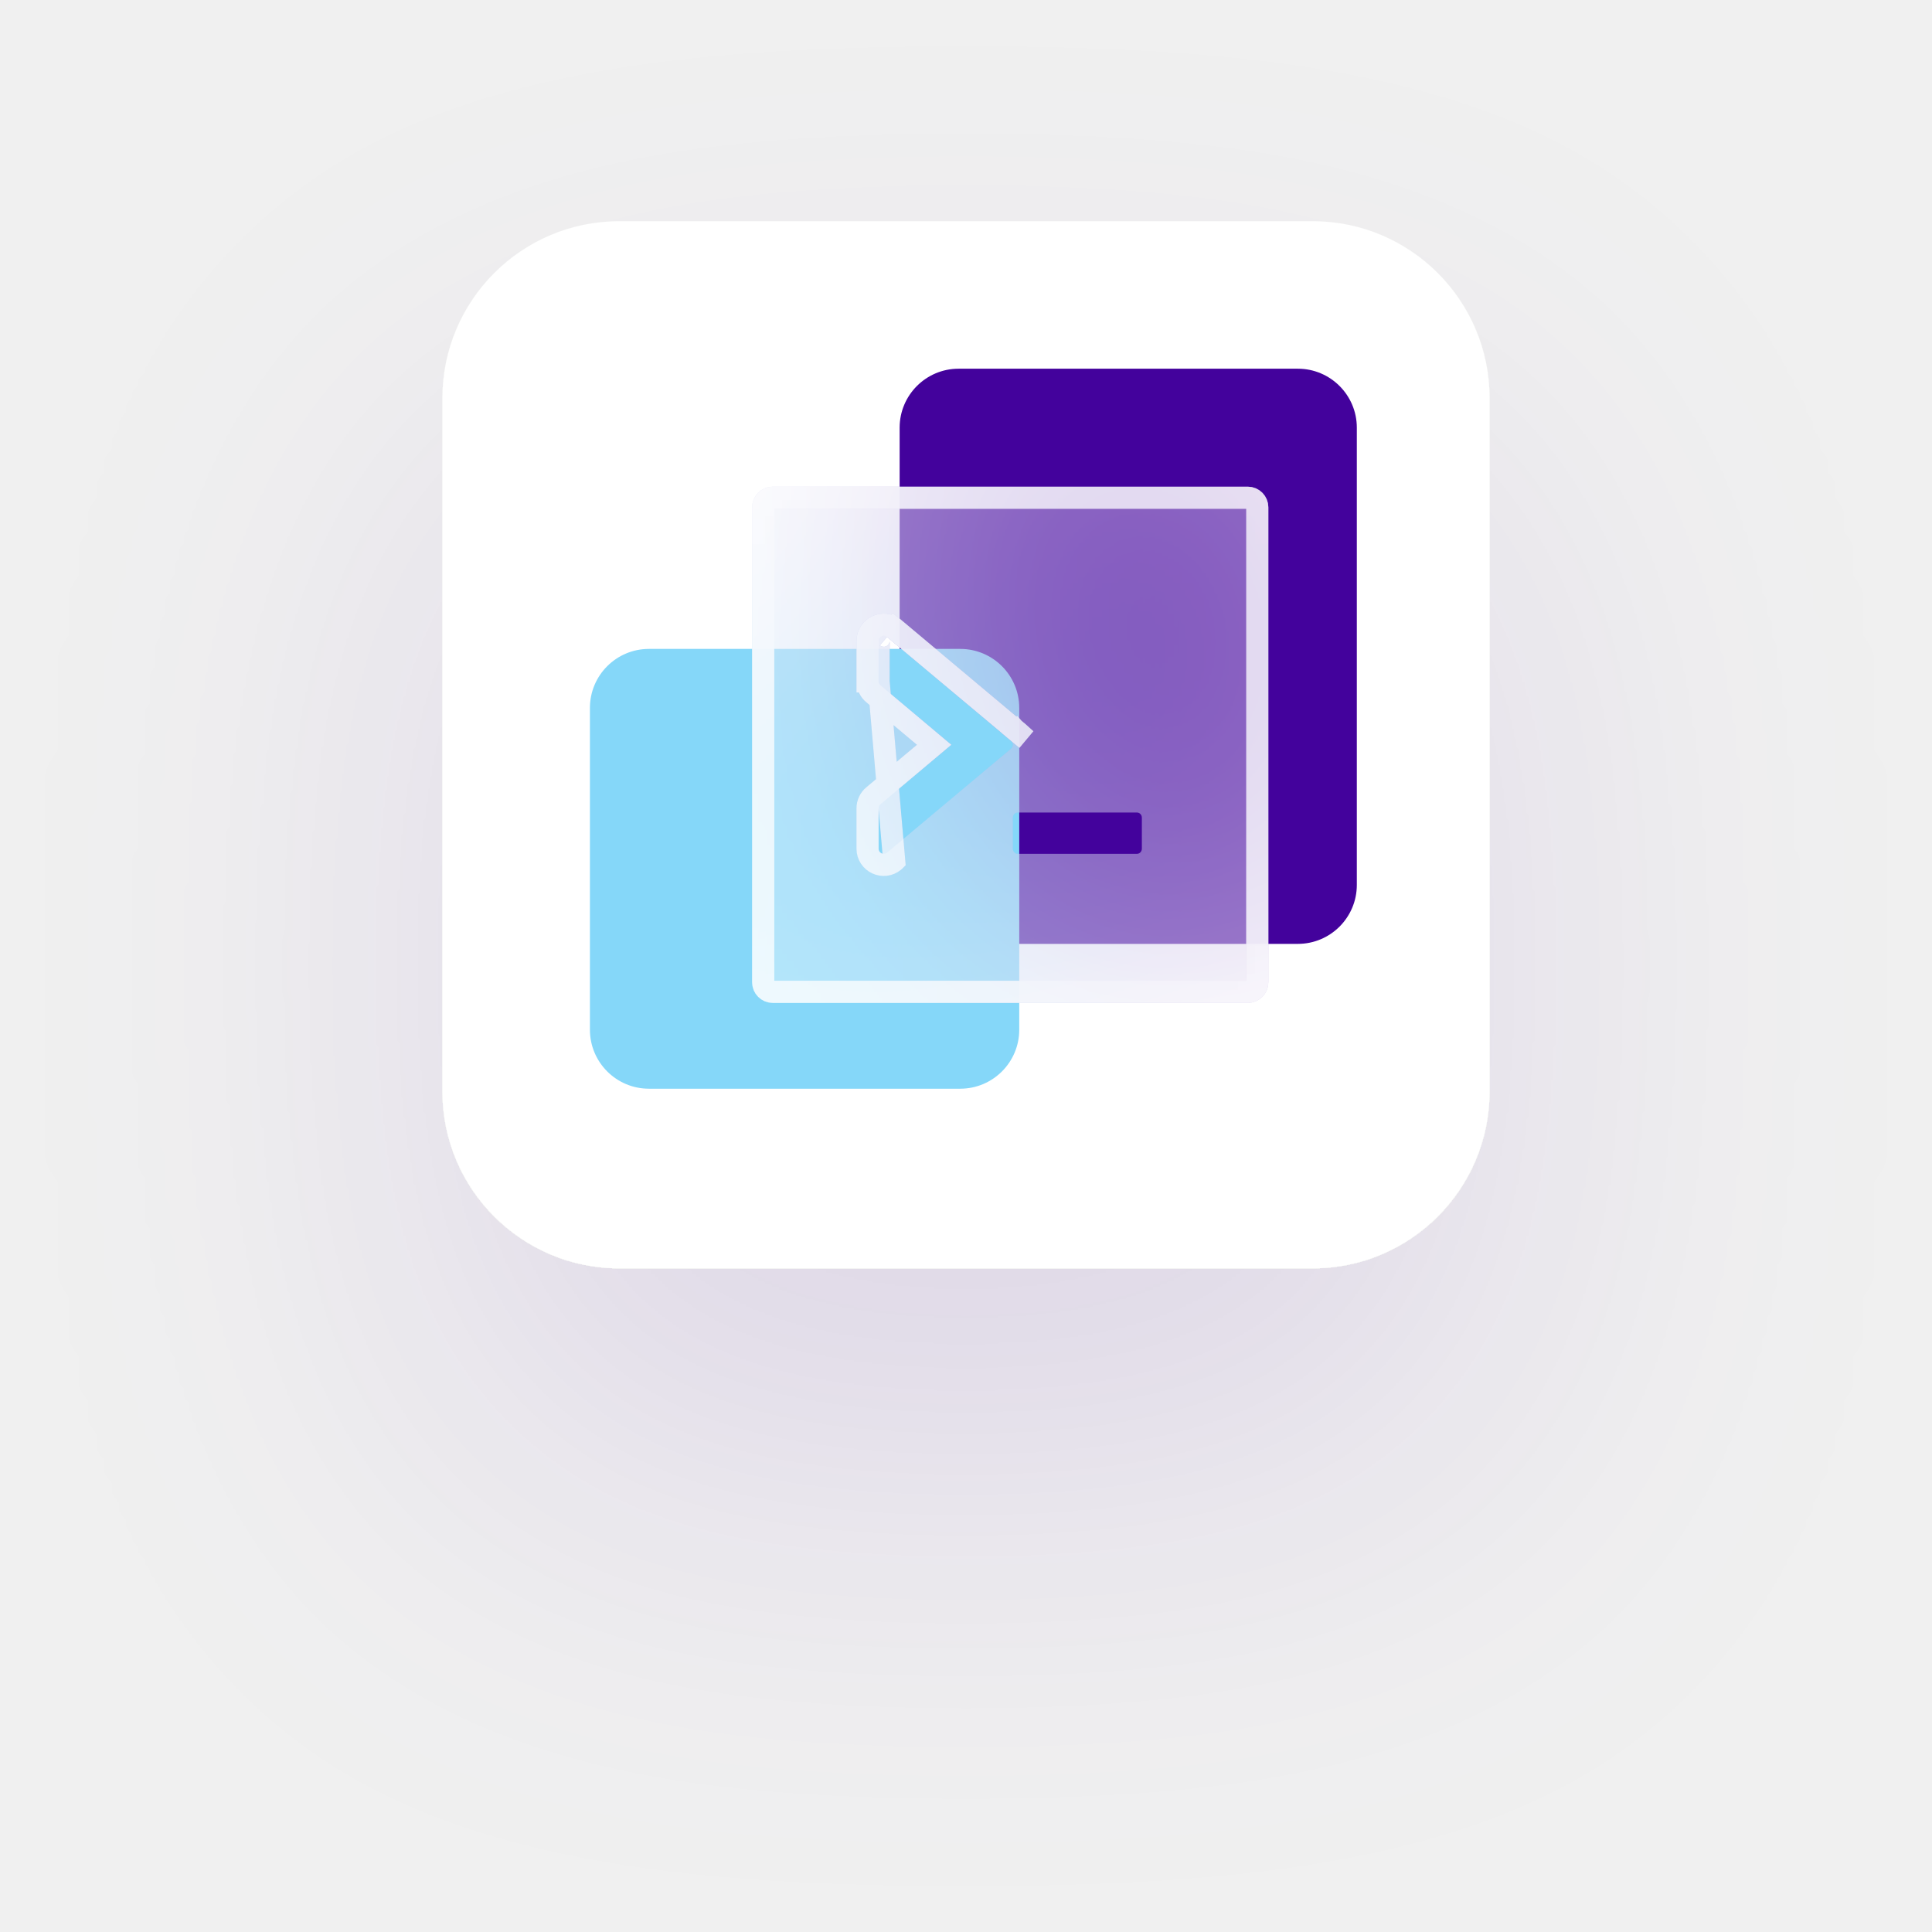
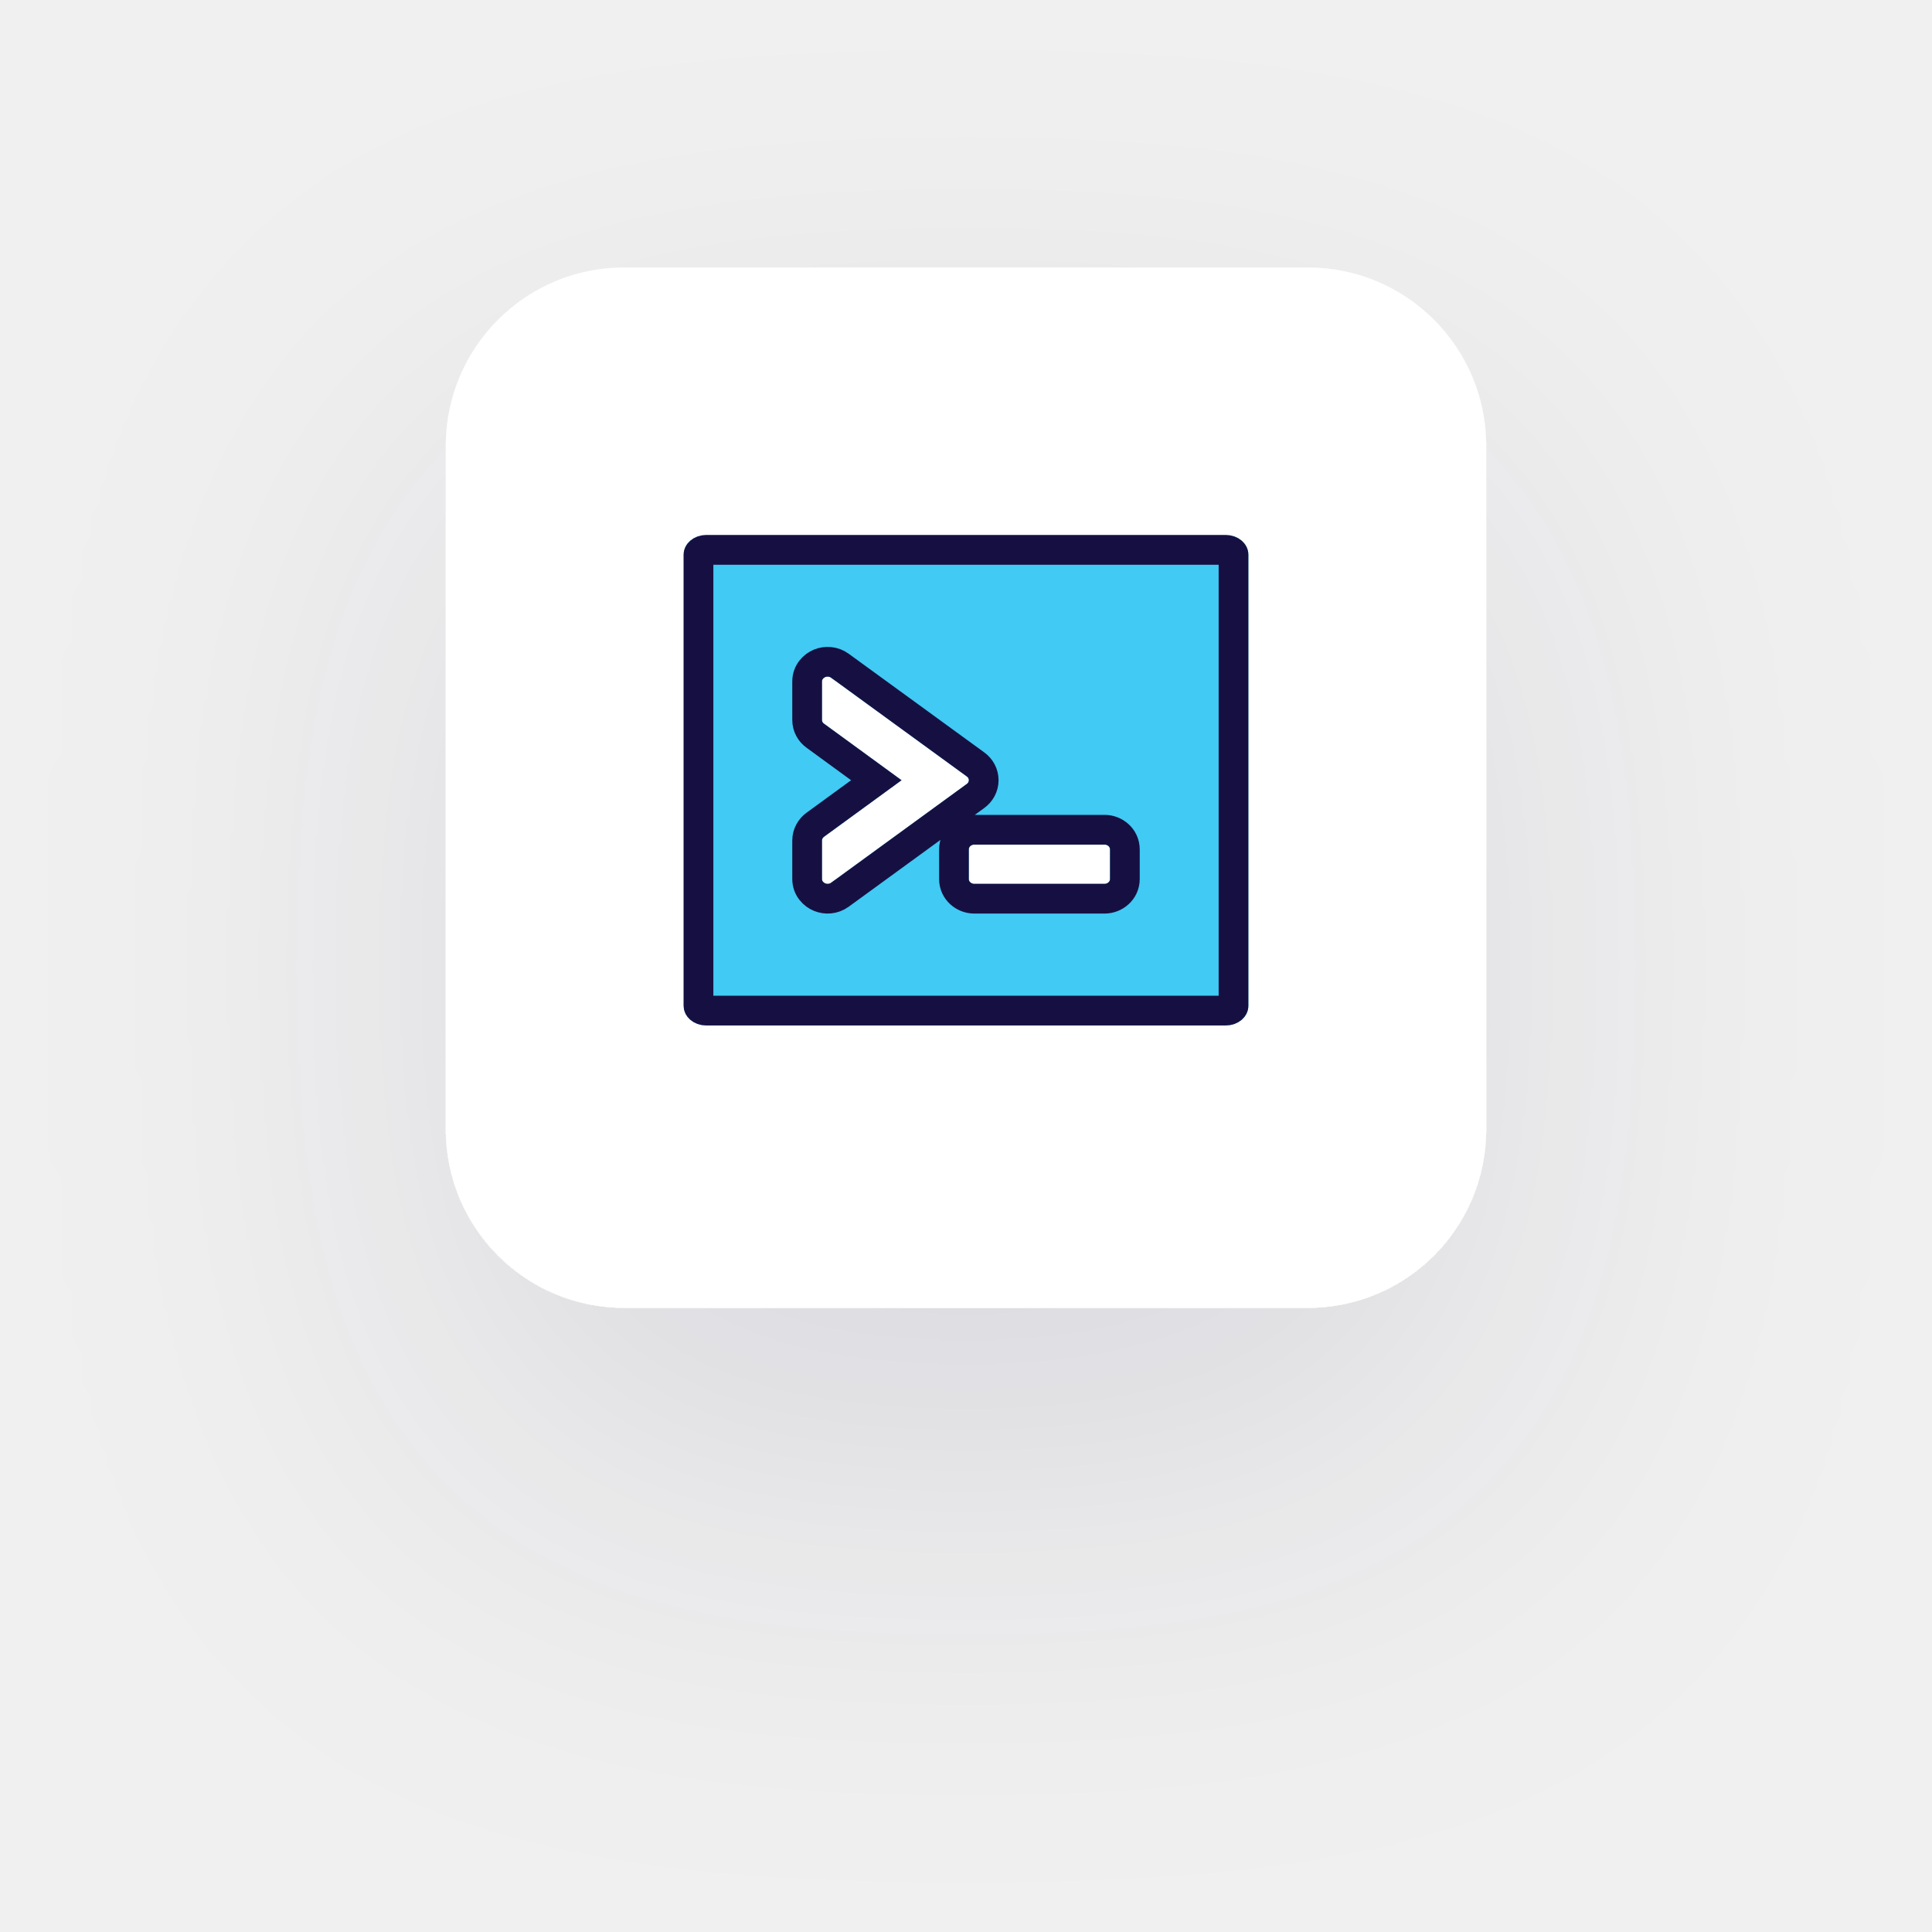
- <svg xmlns="http://www.w3.org/2000/svg" width="131" height="131" viewBox="0 0 131 131" fill="none">
-   <g filter="url(#filter0_d_135_446)">
-     <rect x="30" y="15" width="71" height="71" rx="12" fill="white" />
-   </g>
-   <rect x="61" y="25" width="31" height="39" rx="4" fill="#43029C" />
-   <rect x="40" y="44" width="29.11" height="29.82" rx="4" fill="#85D7F9" />
-   <g filter="url(#filter1_b_135_446)">
-     <path d="M84.6 33H52.4C51.626 33 51 33.626 51 34.4V66.6C51 67.374 51.626 68 52.4 68H84.6C85.374 68 86 67.374 86 66.6V34.4C86 33.626 85.374 33 84.6 33ZM68.548 50.767L60.148 57.811C59.921 58.003 59.575 57.841 59.575 57.544V54.801C59.575 54.7 59.623 54.599 59.702 54.534L64.506 50.5L59.702 46.466C59.662 46.434 59.629 46.394 59.607 46.348C59.585 46.301 59.574 46.251 59.575 46.199V43.456C59.575 43.159 59.921 42.997 60.148 43.189L68.548 50.229C68.719 50.369 68.719 50.627 68.548 50.767ZM77.425 57.544C77.425 57.736 77.276 57.894 77.097 57.894H69.003C68.824 57.894 68.675 57.736 68.675 57.544V55.444C68.675 55.251 68.824 55.094 69.003 55.094H77.097C77.276 55.094 77.425 55.251 77.425 55.444V57.544Z" fill="white" fill-opacity="0.32" />
-     <path d="M58.825 46.196C58.824 46.359 58.859 46.522 58.93 46.67C58.999 46.816 59.1 46.944 59.226 47.046L63.339 50.5L59.222 53.958C59.221 53.958 59.221 53.959 59.22 53.959C58.977 54.163 58.825 54.471 58.825 54.801V57.544C58.825 58.474 59.912 58.991 60.631 58.384C60.632 58.384 60.632 58.384 60.633 58.383L59.575 46.199M58.825 46.196C58.825 46.193 58.825 46.191 58.825 46.188L59.575 46.199M58.825 46.196V46.199H59.575M58.825 46.196V43.456C58.825 42.527 59.912 42.009 60.631 42.615L60.63 42.614L60.148 43.189M59.575 46.199V43.456C59.575 43.159 59.921 42.997 60.148 43.189M60.148 43.189L60.633 42.617M60.148 43.189L60.633 42.617M60.633 42.617L69.028 49.652M69.028 49.652C69.026 49.651 69.025 49.65 69.024 49.649L68.548 50.229L69.03 49.654L69.028 49.652ZM52.4 33.75H84.6C84.96 33.75 85.25 34.04 85.25 34.4V66.6C85.25 66.96 84.96 67.25 84.6 67.25H52.4C52.04 67.25 51.75 66.96 51.75 66.6V34.4C51.75 34.04 52.04 33.75 52.4 33.75Z" stroke="white" stroke-opacity="0.72" stroke-width="1.5" />
+ <svg xmlns="http://www.w3.org/2000/svg" width="130" height="130" viewBox="0 0 130 130" fill="none">
+   <g filter="url(#filter0_d_607_40)">
+     <rect x="30" y="18" width="70" height="70" rx="12" fill="white" />
+     <g filter="url(#filter1_b_607_40)">
+       <path d="M82.48 36H47.52C46.679 36 46 36.59 46 37.32V67.68C46 68.41 46.679 69 47.52 69H82.48C83.321 69 84 68.41 84 67.68V37.32C84 36.59 83.321 36 82.48 36ZM65.052 52.752L55.932 59.393C55.685 59.574 55.31 59.422 55.31 59.141V56.555C55.31 56.46 55.362 56.365 55.448 56.303L60.663 52.5L55.448 48.697C55.404 48.667 55.369 48.629 55.345 48.585C55.321 48.541 55.309 48.493 55.31 48.445V45.859C55.31 45.578 55.685 45.426 55.932 45.607L65.052 52.244C65.237 52.376 65.237 52.62 65.052 52.752ZM74.69 59.141C74.69 59.323 74.528 59.471 74.334 59.471H65.546C65.352 59.471 65.19 59.323 65.19 59.141V57.161C65.19 56.98 65.352 56.831 65.546 56.831H74.334C74.528 56.831 74.69 56.98 74.69 57.161V59.141Z" fill="#40CAF4" />
+       <path d="M54.31 45.859V48.44C54.308 48.663 54.365 48.877 54.468 49.065C54.569 49.249 54.708 49.399 54.867 49.511L58.966 52.5L54.861 55.493C54.861 55.493 54.86 55.494 54.86 55.494C54.552 55.718 54.31 56.097 54.31 56.555V59.141C54.31 59.783 54.746 60.202 55.153 60.367C55.559 60.532 56.087 60.519 56.522 60.2C56.523 60.2 56.524 60.199 56.524 60.199L65.638 53.562C65.974 53.32 66.191 52.933 66.191 52.498C66.191 52.062 65.974 51.675 65.638 51.434L56.524 44.801C56.524 44.801 56.523 44.8 56.522 44.8C56.087 44.481 55.56 44.468 55.153 44.633C54.746 44.798 54.31 45.217 54.31 45.859ZM47.52 37H82.48C82.668 37 82.813 37.066 82.9 37.141C82.984 37.215 83 37.28 83 37.32V67.68C83 67.72 82.984 67.785 82.9 67.859C82.813 67.934 82.668 68 82.48 68H47.52C47.332 68 47.187 67.934 47.1 67.859C47.016 67.785 47 67.72 47 67.68V37.32C47 37.28 47.016 37.215 47.1 37.141C47.187 37.066 47.332 37 47.52 37ZM74.334 60.471C75.005 60.471 75.69 59.948 75.69 59.141V57.161C75.69 56.355 75.005 55.831 74.334 55.831H65.546C64.875 55.831 64.19 56.355 64.19 57.161V59.141C64.19 59.948 64.875 60.471 65.546 60.471H74.334Z" stroke="#161042" stroke-width="2" />
+     </g>
  </g>
  <defs>
-     <filter id="filter0_d_135_446" x="0" y="0" width="131" height="131" filterUnits="userSpaceOnUse" color-interpolation-filters="sRGB">
+     <filter id="filter0_d_607_40" x="0" y="0" width="130" height="130" filterUnits="userSpaceOnUse" color-interpolation-filters="sRGB">
      <feFlood flood-opacity="0" result="BackgroundImageFix" />
      <feColorMatrix in="SourceAlpha" type="matrix" values="0 0 0 0 0 0 0 0 0 0 0 0 0 0 0 0 0 0 127 0" result="hardAlpha" />
-       <feOffset dy="15" />
+       <feOffset dy="12" />
      <feGaussianBlur stdDeviation="15" />
      <feComposite in2="hardAlpha" operator="out" />
-       <feColorMatrix type="matrix" values="0 0 0 0 0.267 0 0 0 0 0.012 0 0 0 0 0.608 0 0 0 0.1 0" />
-       <feBlend mode="normal" in2="BackgroundImageFix" result="effect1_dropShadow_135_446" />
-       <feBlend mode="normal" in="SourceGraphic" in2="effect1_dropShadow_135_446" result="shape" />
+       <feColorMatrix type="matrix" values="0 0 0 0 0.086 0 0 0 0 0.063 0 0 0 0 0.259 0 0 0 0.1 0" />
+       <feBlend mode="normal" in2="BackgroundImageFix" result="effect1_dropShadow_607_40" />
+       <feBlend mode="normal" in="SourceGraphic" in2="effect1_dropShadow_607_40" result="shape" />
    </filter>
-     <filter id="filter1_b_135_446" x="31" y="13" width="75" height="75" filterUnits="userSpaceOnUse" color-interpolation-filters="sRGB">
+     <filter id="filter1_b_607_40" x="26" y="16" width="78" height="73" filterUnits="userSpaceOnUse" color-interpolation-filters="sRGB">
      <feFlood flood-opacity="0" result="BackgroundImageFix" />
-       <feGaussianBlur in="BackgroundImage" stdDeviation="10" />
-       <feComposite in2="SourceAlpha" operator="in" result="effect1_backgroundBlur_135_446" />
-       <feBlend mode="normal" in="SourceGraphic" in2="effect1_backgroundBlur_135_446" result="shape" />
+       <feGaussianBlur in="BackgroundImageFix" stdDeviation="10" />
+       <feComposite in2="SourceAlpha" operator="in" result="effect1_backgroundBlur_607_40" />
+       <feBlend mode="normal" in="SourceGraphic" in2="effect1_backgroundBlur_607_40" result="shape" />
    </filter>
  </defs>
</svg>
